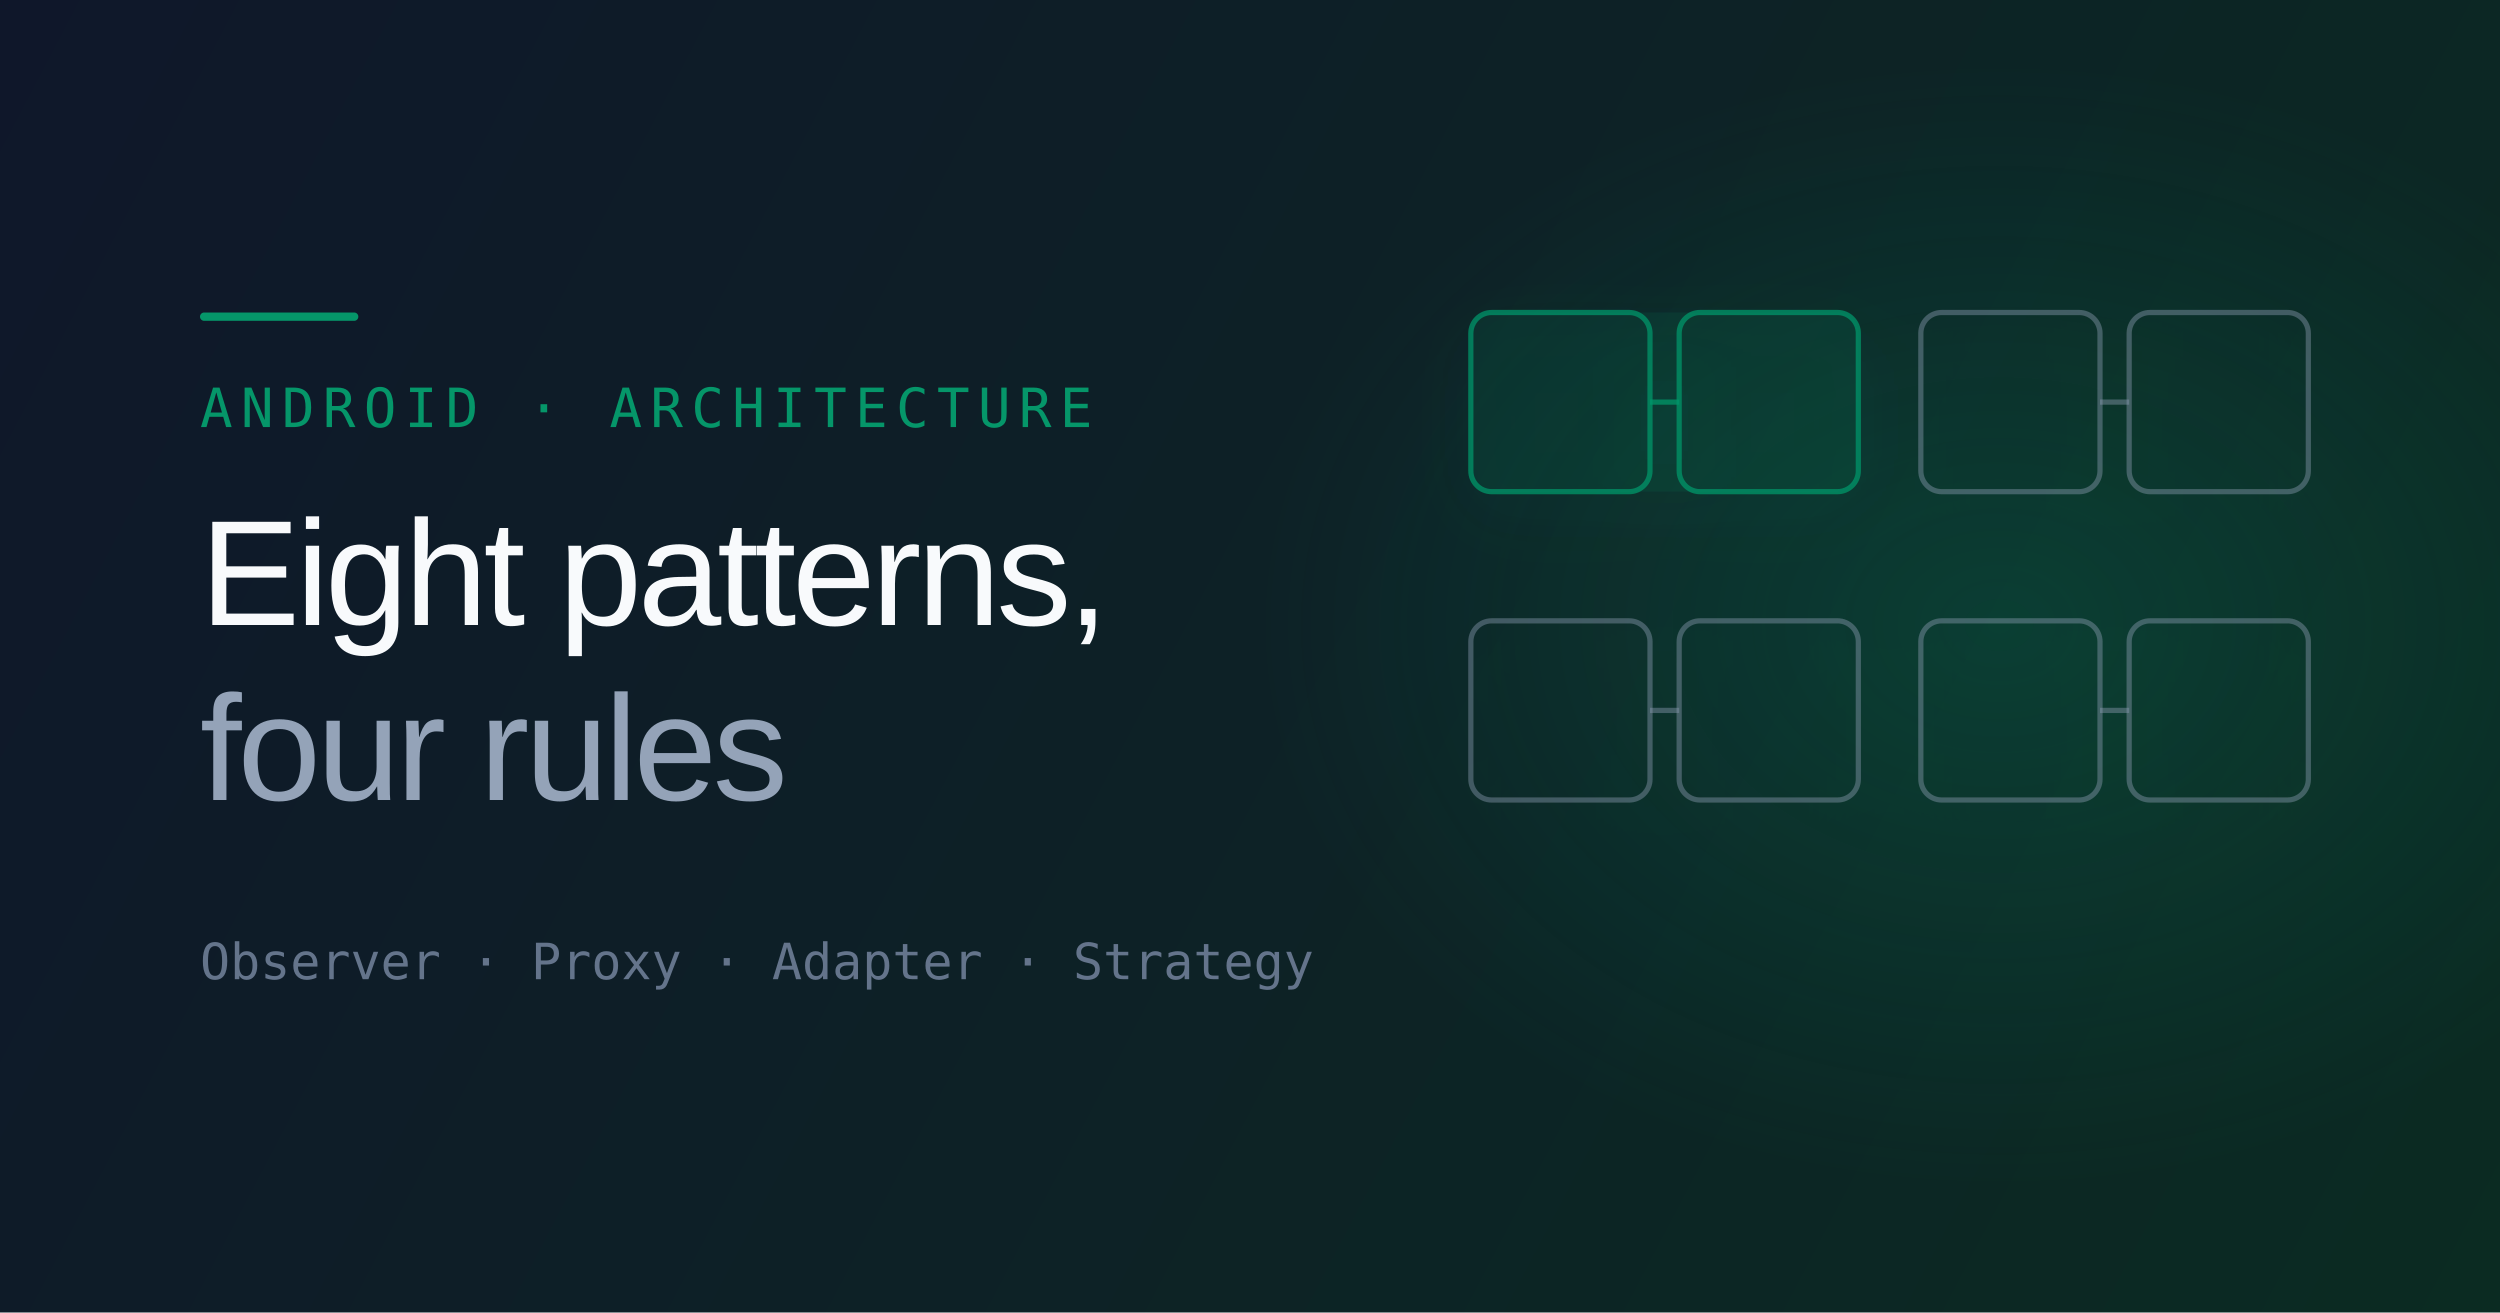
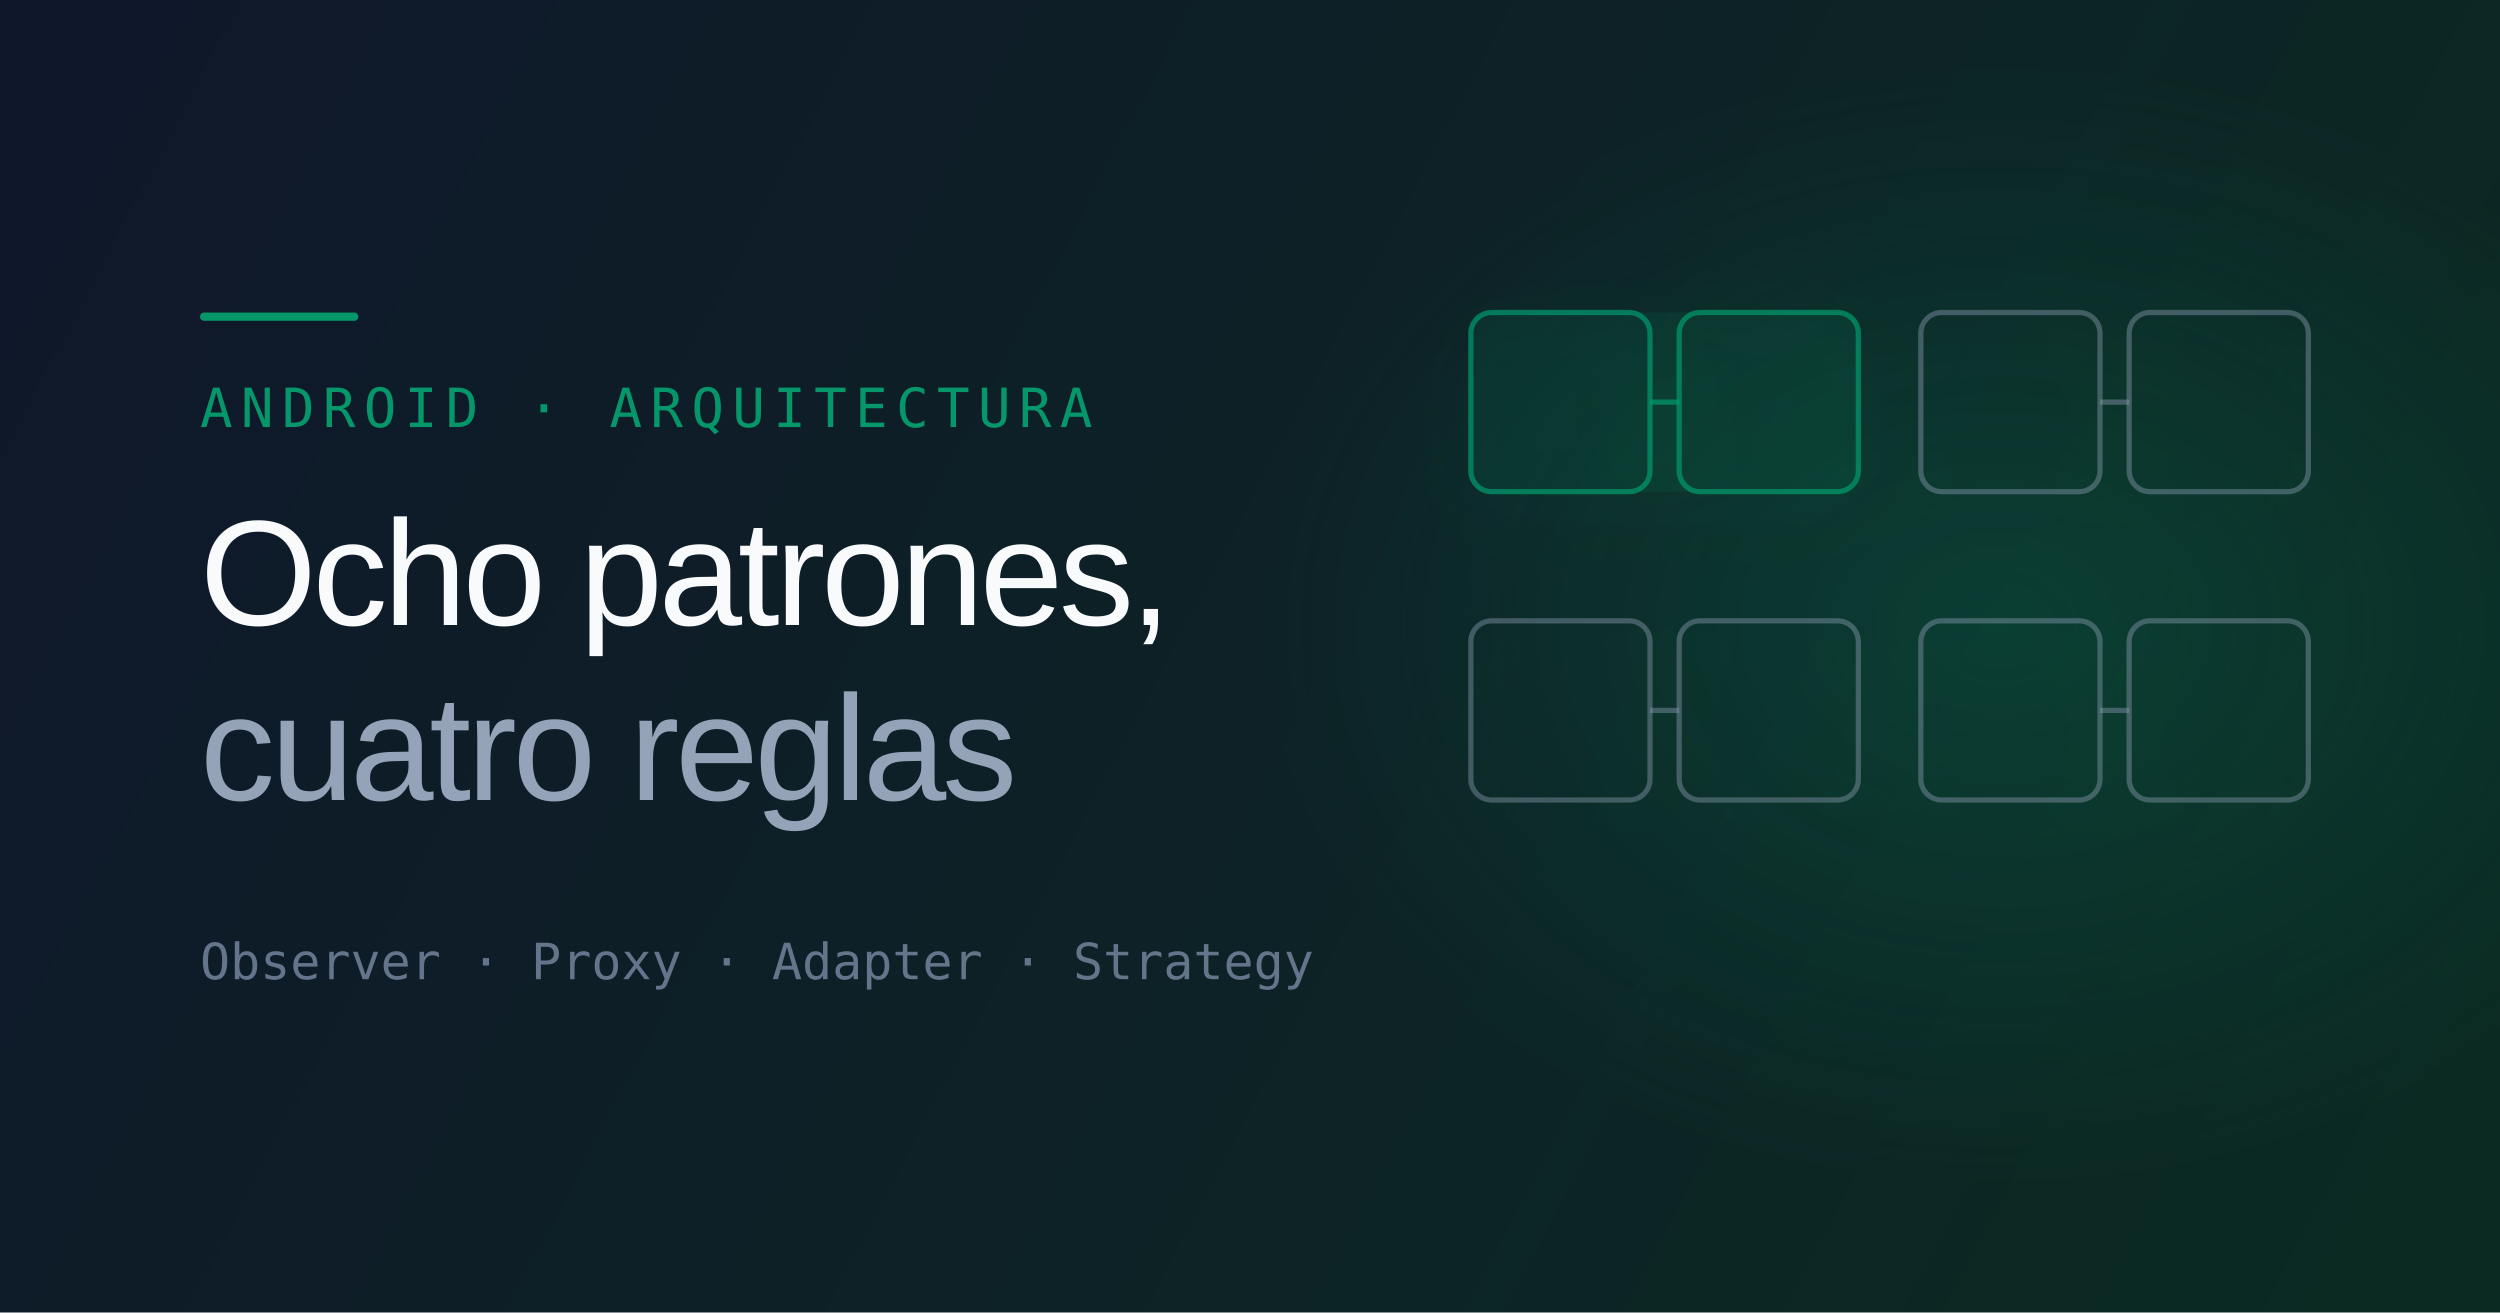
- <svg xmlns="http://www.w3.org/2000/svg" viewBox="0 0 1200 630" fill="none" role="img" aria-label="Design patterns banner — eight patterns, four rules.">
+ <svg xmlns="http://www.w3.org/2000/svg" viewBox="0 0 1200 630" fill="none" role="img" aria-label="Banner de patrones de diseño — ocho patrones, cuatro reglas.">
  <defs>
-     <linearGradient id="bg-gof-patterns-android" x1="0" y1="0" x2="1200" y2="630" gradientUnits="userSpaceOnUse">
+     <linearGradient id="bg-gof-patterns-android-es" x1="0" y1="0" x2="1200" y2="630" gradientUnits="userSpaceOnUse">
      <stop offset="0%" stop-color="#0F172A" />
      <stop offset="100%" stop-color="#0B2B22" />
    </linearGradient>
-     <radialGradient id="glow-gof-patterns-android" cx="50%" cy="50%" r="50%">
+     <radialGradient id="glow-gof-patterns-android-es" cx="50%" cy="50%" r="50%">
      <stop offset="0%" stop-color="#059669" stop-opacity="0.22" />
      <stop offset="100%" stop-color="#059669" stop-opacity="0" />
    </radialGradient>
-     <filter id="lift-gof-patterns-android" x="-30%" y="-30%" width="160%" height="160%">
+     <filter id="lift-gof-patterns-android-es" x="-30%" y="-30%" width="160%" height="160%">
      <feDropShadow dx="0" dy="10" stdDeviation="18" flood-color="#059669" flood-opacity="0.275" />
    </filter>
  </defs>
-   <rect width="1200" height="630" fill="url(#bg-gof-patterns-android)" />
-   <ellipse cx="960" cy="300" rx="360" ry="270" fill="url(#glow-gof-patterns-android)" />
-   <g filter="url(#lift-gof-patterns-android)">
+   <rect width="1200" height="630" fill="url(#bg-gof-patterns-android-es)" />
+   <ellipse cx="960" cy="300" rx="360" ry="270" fill="url(#glow-gof-patterns-android-es)" />
+   <g filter="url(#lift-gof-patterns-android-es)">
    <rect x="706" y="150" width="86" height="86" rx="10" fill="none" stroke="#059669" stroke-width="2.5" opacity="0.75" />
    <rect x="806" y="150" width="86" height="86" rx="10" fill="none" stroke="#059669" stroke-width="2.5" opacity="0.75" />
    <path d="M792 193 h14" stroke="#059669" stroke-width="2.5" opacity="0.75" />
    <rect x="706" y="150" width="186" height="86" rx="10" fill="#059669" opacity="0.1" />
    <rect x="922" y="150" width="86" height="86" rx="10" fill="none" stroke="#94A3B8" stroke-width="2.5" opacity="0.4" />
    <rect x="1022" y="150" width="86" height="86" rx="10" fill="none" stroke="#94A3B8" stroke-width="2.5" opacity="0.4" />
    <path d="M1008 193 h14" stroke="#94A3B8" stroke-width="2.5" opacity="0.4" />
    <rect x="706" y="298" width="86" height="86" rx="10" fill="none" stroke="#94A3B8" stroke-width="2.5" opacity="0.4" />
    <rect x="806" y="298" width="86" height="86" rx="10" fill="none" stroke="#94A3B8" stroke-width="2.5" opacity="0.4" />
    <path d="M792 341 h14" stroke="#94A3B8" stroke-width="2.5" opacity="0.4" />
    <rect x="922" y="298" width="86" height="86" rx="10" fill="none" stroke="#94A3B8" stroke-width="2.5" opacity="0.4" />
    <rect x="1022" y="298" width="86" height="86" rx="10" fill="none" stroke="#94A3B8" stroke-width="2.5" opacity="0.4" />
    <path d="M1008 341 h14" stroke="#94A3B8" stroke-width="2.5" opacity="0.4" />
  </g>
  <rect x="96" y="150" width="76" height="4" rx="2" fill="#059669" />
-   <text x="96" y="205" font-family="'IBM Plex Mono',ui-monospace,monospace" font-size="26" letter-spacing="4" fill="#059669">ANDROID · ARCHITECTURE</text>
-   <text x="96" y="300" font-family="Switzer,'Helvetica Neue',Arial,sans-serif" font-size="72" font-weight="500" letter-spacing="-2" fill="#F8FAFC">Eight patterns,</text>
-   <text x="96" y="384" font-family="Switzer,'Helvetica Neue',Arial,sans-serif" font-size="72" font-weight="500" letter-spacing="-2" fill="#94A3B8">four rules</text>
+   <text x="96" y="205" font-family="'IBM Plex Mono',ui-monospace,monospace" font-size="26" letter-spacing="4" fill="#059669">ANDROID · ARQUITECTURA</text>
+   <text x="96" y="300" font-family="Switzer,'Helvetica Neue',Arial,sans-serif" font-size="72" font-weight="500" letter-spacing="-2" fill="#F8FAFC">Ocho patrones,</text>
+   <text x="96" y="384" font-family="Switzer,'Helvetica Neue',Arial,sans-serif" font-size="72" font-weight="500" letter-spacing="-2" fill="#94A3B8">cuatro reglas</text>
  <text x="96" y="470" font-family="'IBM Plex Mono',ui-monospace,monospace" font-size="24" fill="#64748B">Observer · Proxy · Adapter · Strategy</text>
</svg>
